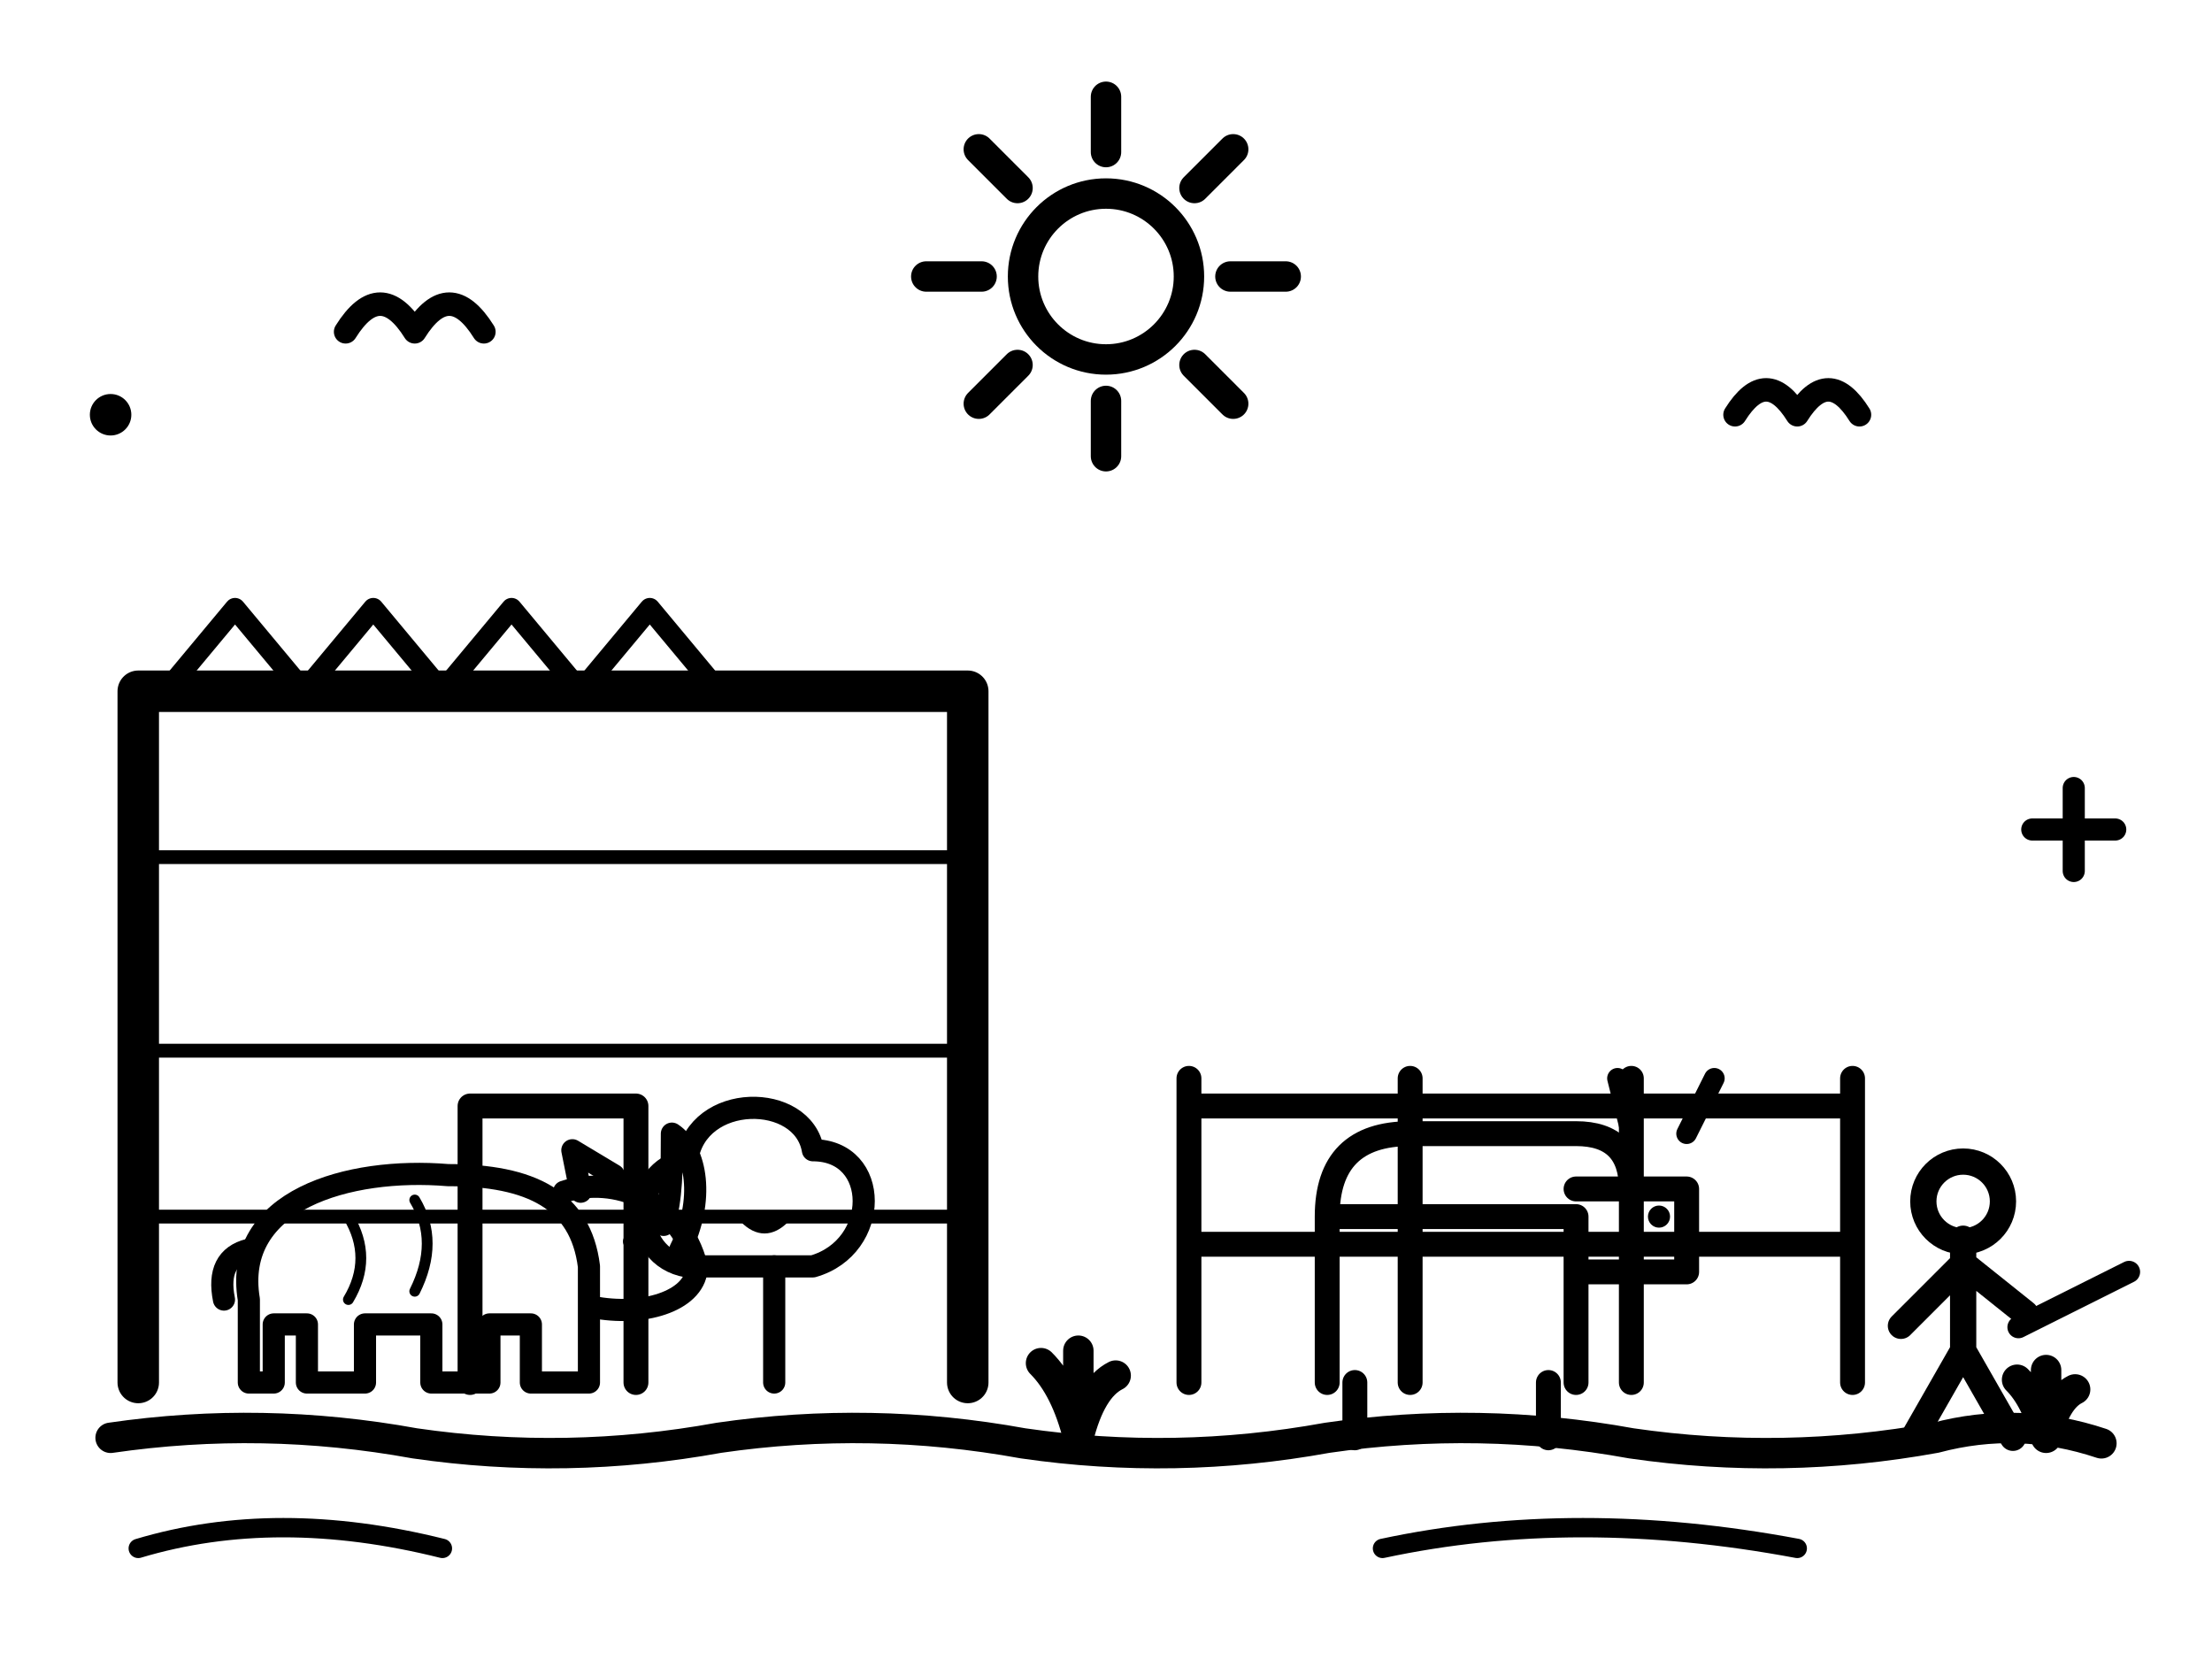
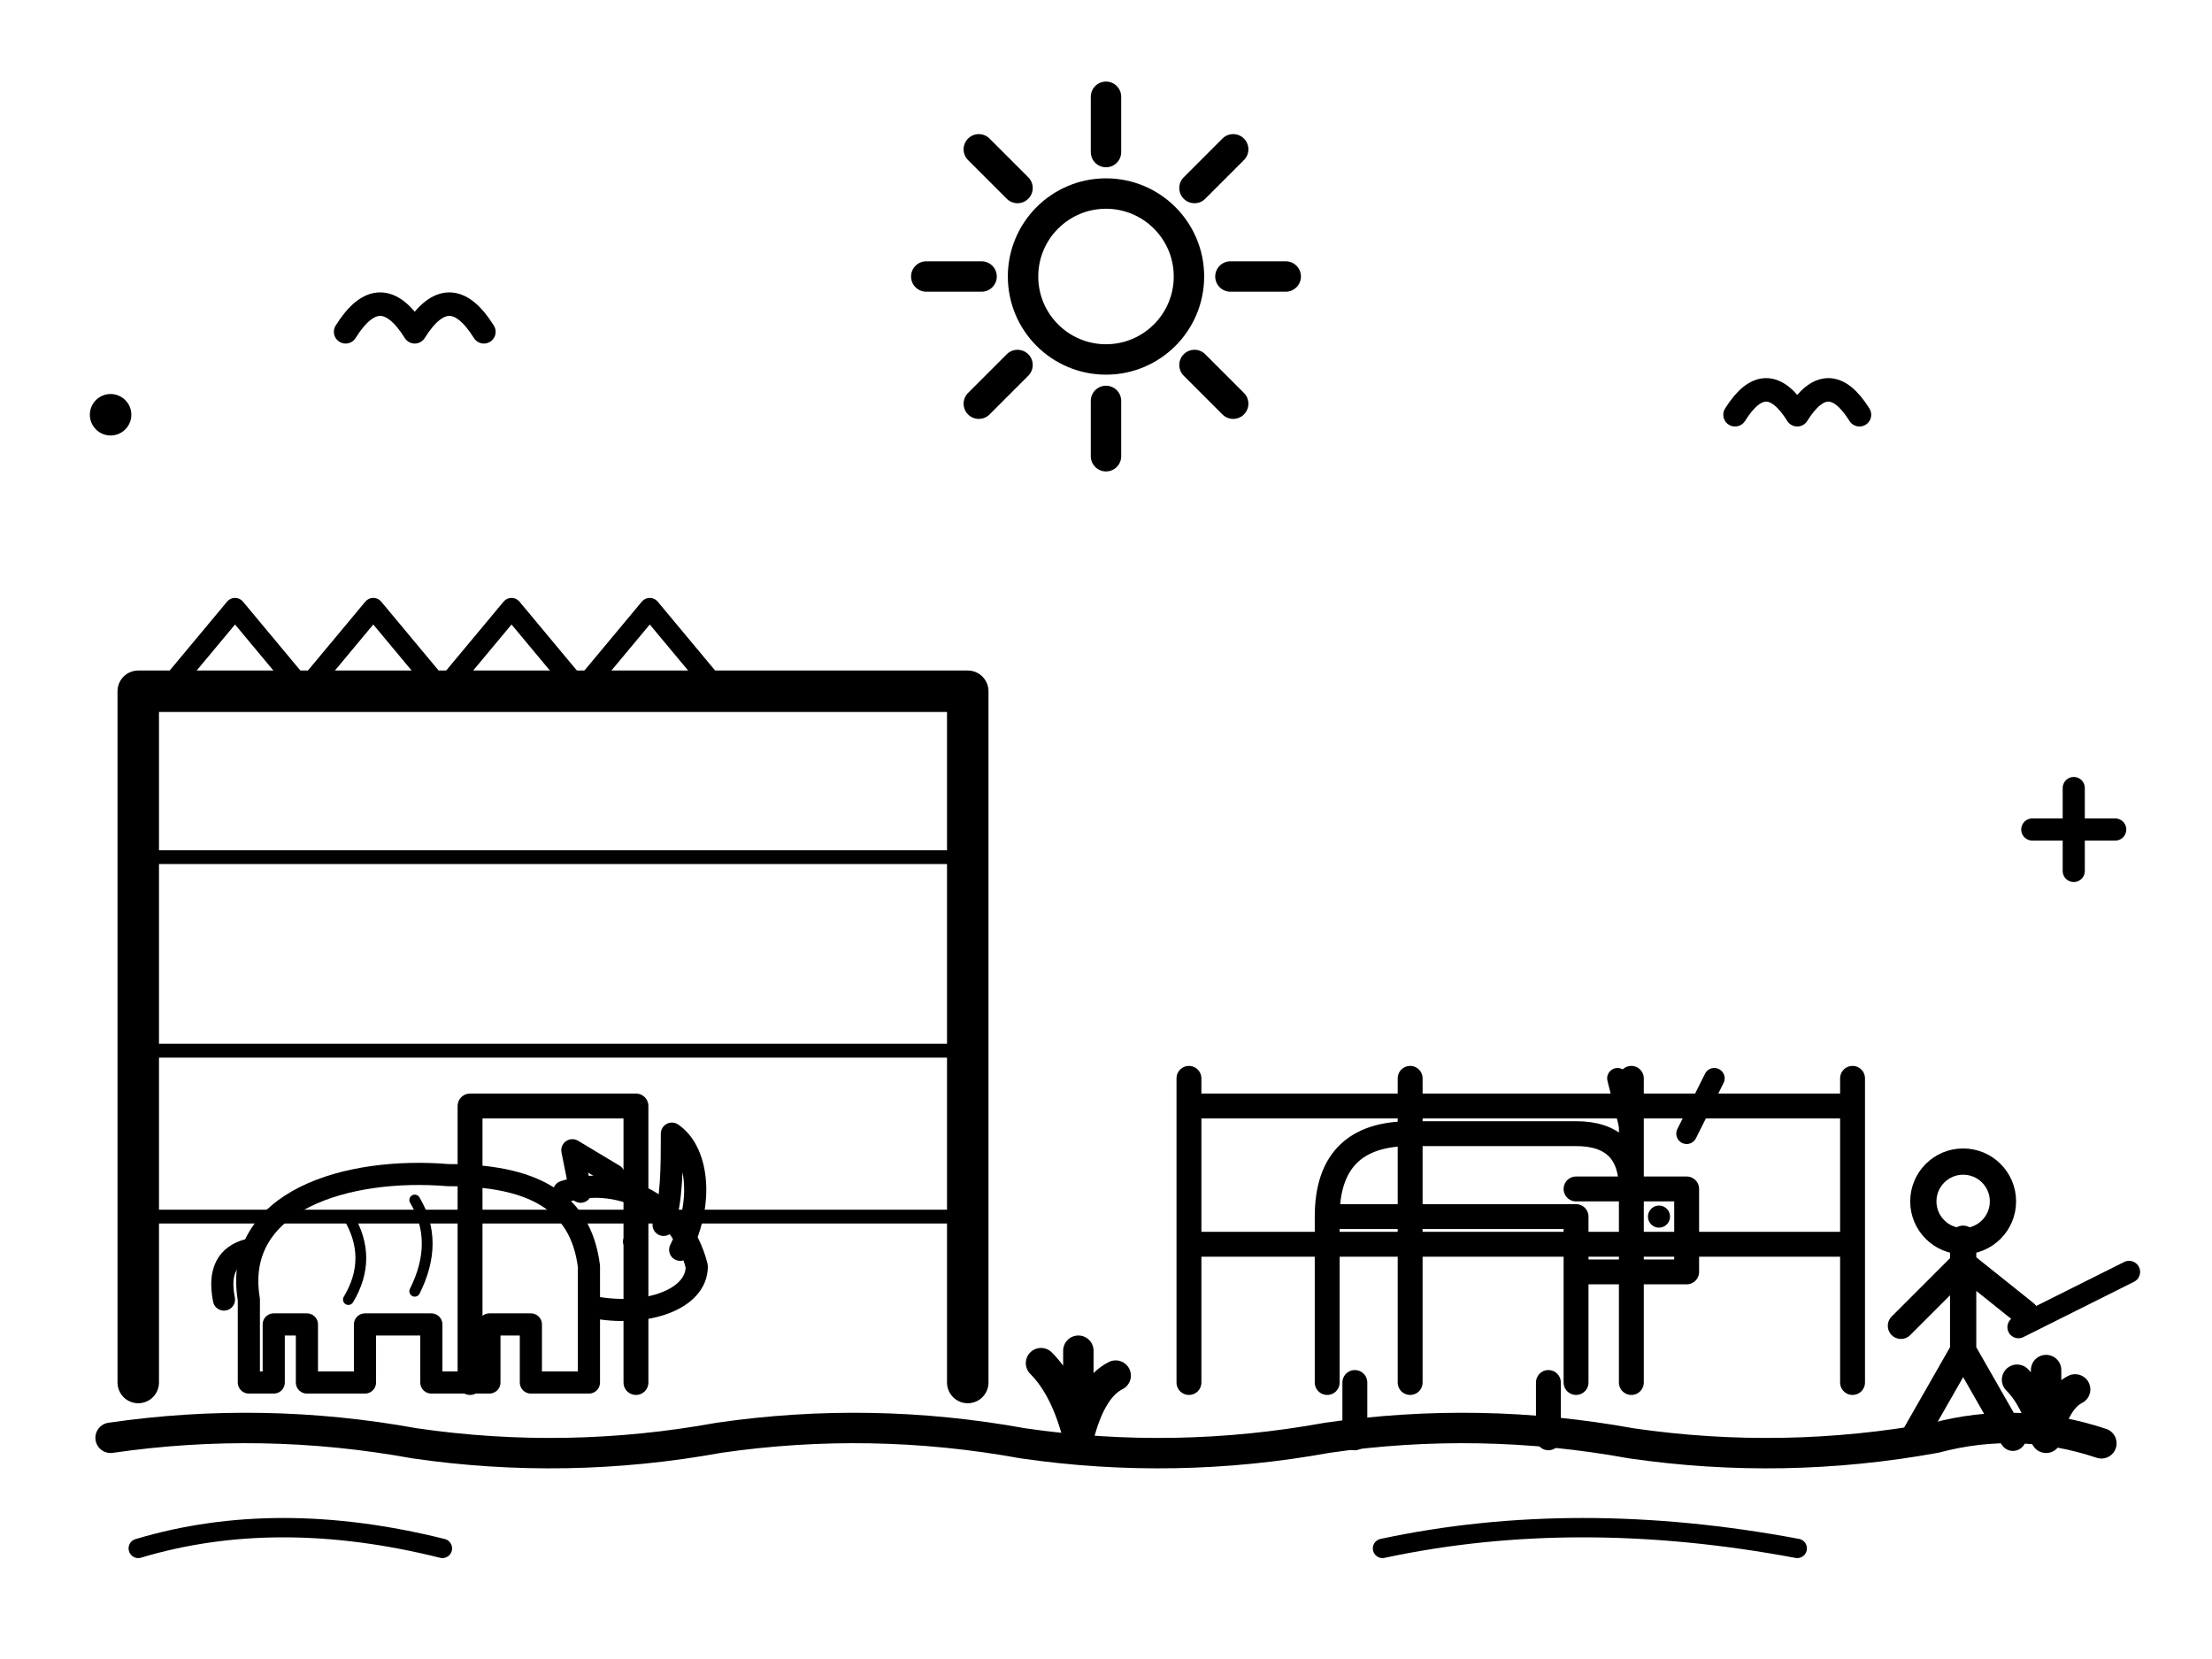
<svg xmlns="http://www.w3.org/2000/svg" viewBox="0 0 160 120" fill="none" stroke="#000" stroke-width="2.2" stroke-linecap="round" stroke-linejoin="round">
  <path d="M8 104q11 -1.6 22 0.4q11 1.6 22 -0.4q11 -1.6 22 0.4q11 1.6 22 -0.4q11 -1.6 22 0.4q11 1.6 22 -0.4q6 -1.6 12 0.4" />
  <path d="M10 100V50h60v50" stroke-width="3" />
  <path d="M10 62h60M10 76h60M10 88h60" stroke-width="1" />
  <path d="M34 100V80h12v20" stroke-width="1.8" />
  <path d="M12 50l5-6l5 6l5-6l5 6l5-6l5 6l5-6l5 6" stroke-width="1.5" />
  <g transform="translate(30 100) scale(0.6 0.6)" stroke-width="2.67">
    <path d="M-20-10C-22-22-8-26 4-25C14-25 20-22 21-14V0H14V-7H9V0H2V-7H-6V0H-13V-7H-17V0H-20Z" />
    <path d="M18-23C24-25 32-22 34-14C34-10 28-8 22-9" />
    <path d="M32-16C35-22 34-28 31-30C31-26 31-22 30-19" />
    <path d="M20-23l-1-5l5 3" />
    <circle cx="26" cy="-17" r="0.9" fill="#000" stroke="none" />
    <path d="M-8-20q3 5 0 10M0-22q3 5 0 11" stroke-width="1.3" />
    <path d="M-20-16q-4 1-3 6" />
-   </g>
-   <g transform="translate(56 100) scale(0.7 0.7)" stroke-width="2.29">
-     <path d="M0 0v-12" />
-     <path d="M-9-12c-6-1-6-10 0-11c1-7 12-7 13-1c7 0 7 10 0 12z" />
-     <path d="M-3-17q2 2 4 0" stroke-width="1.2" />
  </g>
  <path d="M86 100V78M102 100V78M118 100V78M134 100V78M86 80h48M86 90h48" stroke-width="1.8" />
  <path d="M96 100v-12h18v12M96 88q0-6 6-6h12q4 0 4 4M114 86h8v6h-8" stroke-width="1.8" />
  <circle cx="120" cy="88" r="0.8" fill="#000" stroke="none" />
  <path d="M98 100v4M112 100v4" stroke-width="1.8" />
  <path d="M122 82l2-4M118 82l-1-4" stroke-width="1.5" />
  <g transform="translate(142 104) scale(0.9 0.9)" stroke-width="2.11">
    <circle cx="0" cy="-19" r="3.2" />
    <path d="M0-16v9M0-14l-5 5M0-14l5 4M0-7l-4 7M0-7l4 7" />
  </g>
  <path d="M146 96l8-4" stroke-width="1.6" />
  <path d="M82 60l-10-8M80 56l-6-12" stroke-width="0" />
  <circle cx="80" cy="20" r="6" />
  <path d="M89.0 20.0L93.0 20.0M86.4 26.4L89.2 29.2M80.0 29.0L80.0 33.0M73.6 26.4L70.8 29.2M71.0 20.0L67.0 20.0M73.6 13.6L70.8 10.8M80.0 11.0L80.0 7.0M86.4 13.6L89.2 10.8" />
  <path d="M25 24q2.5 -4 5 0q2.5 -4 5 0" stroke-width="1.7" />
  <path d="M125.5 30q2.25 -3.6 4.5 0q2.25 -3.6 4.5 0" stroke-width="1.7" />
  <path d="M10 112q10-3 22 0M100 112q14-3 30 0" stroke-width="1.4" />
  <path d="M78 104q-0.9 -3.6 -2.7 -5.4M78 104v-6.3M78 104q0.9 -3.6 2.7 -4.5" />
  <path d="M148 104q-0.7 -2.8 -2.1 -4.2M148 104v-4.9M148 104q0.7 -2.8 2.1 -3.5" />
  <path d="M147 60h6M150 57v6" stroke-width="1.6" />
  <circle cx="8" cy="30" r="1.5" fill="#000" stroke="none" />
</svg>
